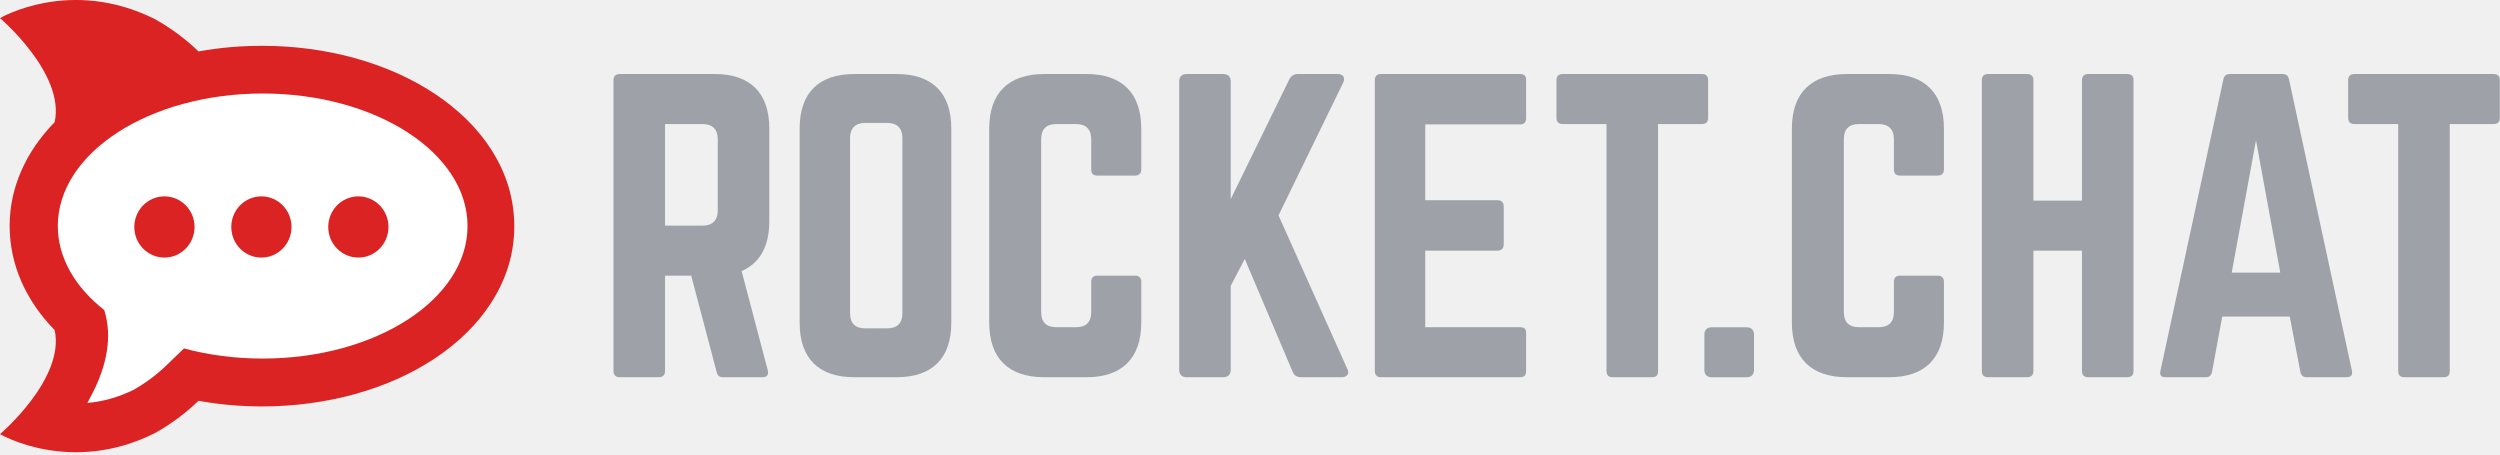
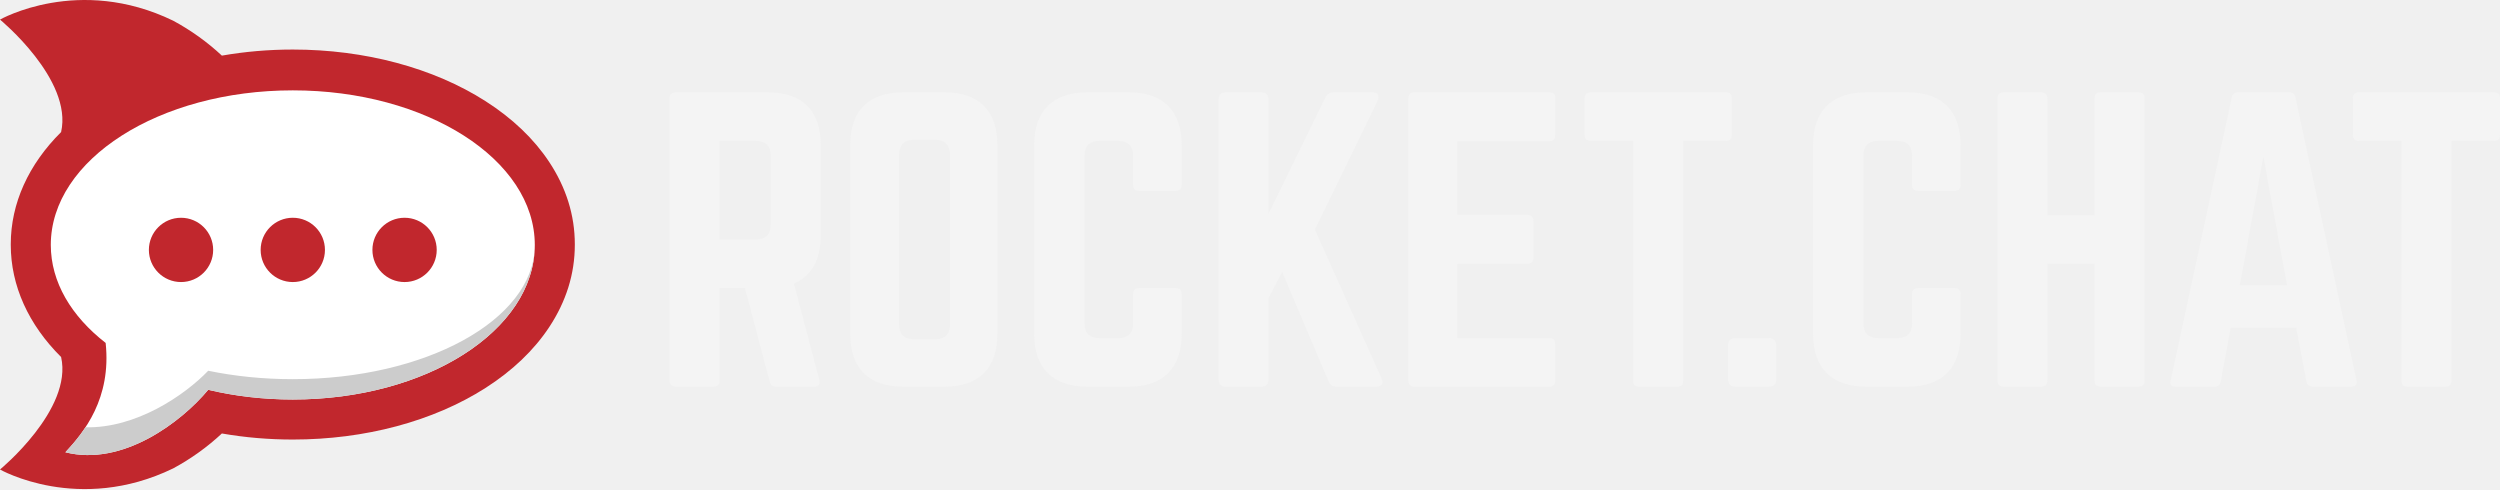
- <svg xmlns="http://www.w3.org/2000/svg" height="182" viewBox="0 0 1000 182" width="1000">
-   <g fill="none" fill-rule="evenodd">
-     <g fill="#9ea2a8" fill-rule="nonzero" transform="translate(245.1547 29.58178)">
-       <path d="m62.572 58.849c0 10.158-3.791 16.829-11.071 20.011l10.466 39.721c.454 1.823-.454 2.728-2.124 2.728h-15.775c-1.516 0-2.273-.756-2.578-2.123l-10.163-38.506h-10.466v38.206c0 1.518-.908 2.423-2.427 2.423h-15.775c-1.516 0-2.427-.91-2.427-2.423v-116.436c0-1.515.911-2.425 2.427-2.425h38.071c14.257 0 21.842 7.581 21.842 21.831zm-26.695 1.818c3.943 0 6.067-2.123 6.067-6.063v-28.502c0-3.941-2.124-6.061-6.067-6.061h-15.016v40.629z" />
-       <path d="m74.698 21.855c0-14.25 7.583-21.831 21.842-21.831h16.989c14.257 0 21.842 7.581 21.842 21.831v77.622c0 14.247-7.585 21.829-21.842 21.829h-16.989c-14.259 0-21.842-7.581-21.842-21.829zm35.037 79.894c3.943 0 6.067-1.972 6.067-6.063v-70.039c0-3.941-2.124-6.063-6.067-6.063h-8.796c-3.943 0-6.067 2.123-6.067 6.063v70.041c0 4.09 2.124 6.061 6.067 6.061z" />
-       <path d="m211.352 38.228c0 1.518-.911 2.425-2.424 2.425h-15.168c-1.67 0-2.427-.908-2.427-2.425v-12.127c0-3.941-2.122-6.061-6.064-6.061h-7.888c-4.094 0-6.067 2.12-6.067 6.061v69.136c0 4.092 2.122 6.059 6.067 6.059h7.888c3.943 0 6.064-1.969 6.064-6.059v-12.132c0-1.518.757-2.425 2.427-2.425h15.168c1.521 0 2.424.908 2.424 2.425v16.375c0 14.247-7.736 21.829-21.84 21.829h-16.989c-14.257 0-21.993-7.581-21.993-21.829v-77.625c0-14.25 7.736-21.831 21.993-21.831h16.989c14.106 0 21.84 7.581 21.84 21.831z" />
-       <path d="m275.353 121.308c-1.824 0-2.881-.756-3.491-2.272l-19.108-45.028-5.615 10.765v33.502c0 1.972-1.06 3.033-3.032 3.033h-14.562c-1.973 0-3.034-1.061-3.034-3.033v-115.218c0-1.969 1.062-3.033 3.034-3.033h14.562c1.97 0 3.032 1.061 3.032 3.033v46.997l23.358-47.756c.759-1.515 1.824-2.274 3.491-2.274h15.924c2.275 0 3.186 1.518 2.122 3.638l-25.782 52.91 27.45 61.25c1.062 1.972.151 3.487-2.273 3.487z" />
-       <path d="m365.294 17.612c0 1.515-.608 2.577-2.427 2.577h-37.92v30.32h28.97c1.521 0 2.427.91 2.427 2.577v15.009c0 1.669-.911 2.579-2.427 2.579h-28.97v30.622h37.92c1.824 0 2.427.759 2.427 2.425v15.162c0 1.515-.608 2.421-2.427 2.421h-55.817c-1.367 0-2.278-.91-2.278-2.421v-116.433c0-1.515.911-2.425 2.278-2.425h55.817c1.824 0 2.427.91 2.427 2.425z" />
-       <path d="m435.666.024c1.667 0 2.427.91 2.427 2.425v15.162c0 1.515-.759 2.425-2.427 2.425h-17.594v98.846c0 1.667-.757 2.421-2.424 2.421h-15.775c-1.521 0-2.427-.754-2.427-2.421v-98.846h-17.592c-1.521 0-2.427-.91-2.427-2.425v-15.162c0-1.515.911-2.425 2.427-2.425z" />
-       <path d="m436.586 104.357c0-1.972 1.062-3.031 3.034-3.031h13.803c1.973 0 3.032 1.059 3.032 3.031v13.945c0 1.974-1.06 3.033-3.032 3.033h-13.803c-1.973 0-3.034-1.059-3.034-3.033z" />
-       <path d="m532.423 38.228c0 1.518-.913 2.425-2.427 2.425h-15.168c-1.667 0-2.424-.908-2.424-2.425v-12.127c0-3.941-2.122-6.061-6.064-6.061h-7.888c-4.096 0-6.067 2.12-6.067 6.061v69.136c0 4.092 2.122 6.059 6.067 6.059h7.888c3.943 0 6.064-1.969 6.064-6.059v-12.132c0-1.518.757-2.425 2.424-2.425h15.168c1.521 0 2.427.908 2.427 2.425v16.375c0 14.247-7.736 21.829-21.842 21.829h-16.989c-14.257 0-21.993-7.581-21.993-21.829v-77.625c0-14.25 7.736-21.831 21.993-21.831h16.989c14.108 0 21.842 7.581 21.842 21.831z" />
-       <path d="m587.627 2.45c0-1.515.908-2.425 2.424-2.425h15.622c1.821 0 2.576.91 2.576 2.425v116.433c0 1.515-.757 2.421-2.576 2.421h-15.622c-1.521 0-2.424-.91-2.424-2.421v-48.21h-19.415v48.212c0 1.518-.911 2.423-2.427 2.423h-15.619c-1.824 0-2.58-.91-2.58-2.423v-116.436c0-1.515.757-2.425 2.58-2.425h15.619c1.521 0 2.427.91 2.427 2.425v48.21h19.415z" />
-       <path d="m677.417 121.308c-1.365 0-2.122-.756-2.427-2.123l-4.245-22.131h-27l-4.092 22.131c-.305 1.366-1.062 2.123-2.427 2.123h-16.227c-1.667 0-2.427-.91-1.975-2.577l25.179-116.585c.305-1.515 1.213-2.123 2.578-2.123h21.085c1.365 0 2.275.608 2.578 2.123l25.179 116.585c.305 1.667-.303 2.577-2.122 2.577zm-20.175-94.754-9.706 52.91h19.415z" />
-       <path d="m752.339.024c1.667 0 2.427.91 2.427 2.425v15.162c0 1.515-.759 2.425-2.427 2.425h-17.592v98.846c0 1.667-.759 2.421-2.427 2.421h-15.775c-1.516 0-2.424-.754-2.424-2.421v-98.846h-17.592c-1.518 0-2.424-.91-2.424-2.425v-15.162c0-1.515.911-2.425 2.424-2.425z" />
+ <svg xmlns="http://www.w3.org/2000/svg" version="1.1" id="Layer_1" x="0px" y="0px" width="435.721px" height="85.242px" viewBox="62.402 -18.766 435.721 85.242" enable-background="new 62.402 -18.766 435.721 85.242" xml:space="preserve">
+   <g>
+     <path fill="#F4F4F4" d="M205.456,22.207c0,4.297-1.603,7.119-4.681,8.465l4.425,16.803c0.192,0.771-0.192,1.154-0.898,1.154h-6.67   c-0.641,0-0.961-0.32-1.09-0.898l-4.297-16.289h-4.425v16.162c0,0.642-0.384,1.025-1.026,1.025h-6.67   c-0.641,0-1.026-0.385-1.026-1.025V-1.651c0-0.641,0.385-1.026,1.026-1.026h16.097c6.028,0,9.235,3.207,9.235,9.235V22.207   L205.456,22.207z M194.169,22.976c1.667,0,2.565-0.898,2.565-2.565V8.354c0-1.667-0.898-2.564-2.565-2.564h-6.349v17.187   L194.169,22.976L194.169,22.976z" />
+     <path fill="#F4F4F4" d="M210.583,6.558c0-6.028,3.206-9.235,9.235-9.235h7.183c6.028,0,9.235,3.207,9.235,9.235v32.836   c0,6.027-3.207,9.234-9.235,9.234h-7.183c-6.029,0-9.235-3.207-9.235-9.234V6.558z M225.397,40.355   c1.667,0,2.565-0.834,2.565-2.565V8.162c0-1.667-0.898-2.565-2.565-2.565h-3.719c-1.667,0-2.565,0.898-2.565,2.565v29.629   c0,1.73,0.898,2.564,2.565,2.564H225.397L225.397,40.355z" />
+     <path fill="#F4F4F4" d="M268.362,13.484c0,0.642-0.385,1.026-1.025,1.026h-6.413c-0.706,0-1.026-0.384-1.026-1.026v-5.13   c0-1.667-0.897-2.564-2.564-2.564h-3.335c-1.731,0-2.565,0.897-2.565,2.564V37.6c0,1.731,0.897,2.563,2.565,2.563h3.335   c1.667,0,2.564-0.833,2.564-2.563v-5.132c0-0.642,0.32-1.026,1.026-1.026h6.413c0.643,0,1.025,0.384,1.025,1.026v6.927   c0,6.027-3.271,9.234-9.234,9.234h-7.183c-6.028,0-9.299-3.207-9.299-9.234V6.558c0-6.028,3.271-9.235,9.299-9.235h7.183   c5.964,0,9.234,3.207,9.234,9.235V13.484z" />
+     <path fill="#F4F4F4" d="M295.422,48.629c-0.771,0-1.218-0.32-1.476-0.961l-8.079-19.048l-2.374,4.554v14.172   c0,0.834-0.448,1.283-1.282,1.283h-6.157c-0.834,0-1.283-0.449-1.283-1.283v-48.74c0-0.833,0.449-1.283,1.283-1.283h6.157   c0.833,0,1.282,0.449,1.282,1.283v19.881l9.876-20.202c0.321-0.641,0.771-0.962,1.476-0.962h6.733c0.962,0,1.347,0.642,0.897,1.539   l-10.901,22.382l11.606,25.91c0.449,0.834,0.064,1.475-0.961,1.475H295.422z" />
+     <path fill="#F4F4F4" d="M333.45,4.763c0,0.641-0.257,1.09-1.026,1.09h-16.033v12.826h12.249c0.643,0,1.026,0.385,1.026,1.09v6.349   c0,0.706-0.385,1.091-1.026,1.091h-12.249v12.954h16.033c0.771,0,1.026,0.321,1.026,1.026v6.414c0,0.641-0.257,1.024-1.026,1.024   h-23.6c-0.578,0-0.963-0.385-0.963-1.024V-1.651c0-0.641,0.385-1.026,0.963-1.026h23.6c0.771,0,1.026,0.385,1.026,1.026V4.763z" />
+     <path fill="#F4F4F4" d="M363.204-2.677c0.705,0,1.026,0.385,1.026,1.026v6.414c0,0.641-0.321,1.026-1.026,1.026h-7.439v41.814   c0,0.705-0.32,1.024-1.025,1.024h-6.67c-0.643,0-1.026-0.319-1.026-1.024V5.789h-7.438c-0.643,0-1.026-0.385-1.026-1.026v-6.414   c0-0.641,0.385-1.026,1.026-1.026H363.204z" />
+     <path fill="#F4F4F4" d="M363.585,41.445c0-0.834,0.449-1.282,1.283-1.282h5.836c0.834,0,1.282,0.448,1.282,1.282v5.899   c0,0.835-0.448,1.283-1.282,1.283h-5.836c-0.834,0-1.283-0.448-1.283-1.283V41.445z" />
+     <path fill="#F4F4F4" d="M404.114,13.484c0,0.642-0.386,1.026-1.026,1.026h-6.413c-0.705,0-1.025-0.384-1.025-1.026v-5.13   c0-1.667-0.897-2.564-2.564-2.564h-3.335c-1.732,0-2.565,0.897-2.565,2.564V37.6c0,1.731,0.897,2.563,2.565,2.563h3.335   c1.667,0,2.564-0.833,2.564-2.563v-5.132c0-0.642,0.32-1.026,1.025-1.026h6.413c0.643,0,1.026,0.384,1.026,1.026v6.927   c0,6.027-3.271,9.234-9.235,9.234h-7.183c-6.028,0-9.299-3.207-9.299-9.234V6.558c0-6.028,3.271-9.235,9.299-9.235h7.183   c5.965,0,9.235,3.207,9.235,9.235V13.484z" />
+     <path fill="#F4F4F4" d="M427.455-1.651c0-0.641,0.384-1.026,1.025-1.026h6.605c0.77,0,1.089,0.385,1.089,1.026v49.254   c0,0.641-0.32,1.024-1.089,1.024h-6.605c-0.643,0-1.025-0.385-1.025-1.024V27.209h-8.209v20.395c0,0.642-0.385,1.025-1.026,1.025   h-6.604c-0.771,0-1.091-0.385-1.091-1.025V-1.651c0-0.641,0.32-1.026,1.091-1.026h6.604c0.643,0,1.026,0.385,1.026,1.026v20.394   h8.209V-1.651L427.455-1.651z" />
+     <path fill="#F4F4F4" d="M465.419,48.629c-0.577,0-0.897-0.32-1.026-0.898l-1.795-9.362h-11.416l-1.73,9.362   c-0.129,0.578-0.449,0.898-1.026,0.898h-6.861c-0.705,0-1.026-0.385-0.835-1.09l10.646-49.318c0.129-0.641,0.513-0.898,1.09-0.898   h8.915c0.577,0,0.962,0.257,1.09,0.898l10.646,49.318c0.129,0.705-0.128,1.09-0.897,1.09H465.419z M456.889,8.546l-4.104,22.382   h8.209L456.889,8.546z" />
+     <path fill="#F4F4F4" d="M497.097-2.677c0.705,0,1.026,0.385,1.026,1.026v6.414c0,0.641-0.321,1.026-1.026,1.026h-7.438v41.814   c0,0.705-0.321,1.024-1.026,1.024h-6.67c-0.641,0-1.025-0.319-1.025-1.024V5.789h-7.438c-0.642,0-1.025-0.385-1.025-1.026v-6.414   c0-0.641,0.385-1.026,1.025-1.026H497.097z" />
+   </g>
+   <path fill="#C1272D" d="M162.586,23.788c0-5.031-1.505-9.854-4.474-14.339c-2.666-4.025-6.401-7.588-11.1-10.591  c-9.074-5.796-21-8.989-33.579-8.989c-4.202,0-8.344,0.355-12.361,1.059c-2.492-2.333-5.41-4.432-8.497-6.091  c-16.494-7.994-30.172-0.188-30.172-0.188S75.12-4.904,73.052,4.253c-5.689,5.644-8.773,12.45-8.773,19.535  c0,0.022,0.001,0.045,0.001,0.068c0,0.022-0.001,0.044-0.001,0.068c0,7.085,3.083,13.891,8.773,19.534  c2.068,9.158-10.649,19.605-10.649,19.605s13.678,7.805,30.172-0.188c3.087-1.659,6.004-3.759,8.497-6.091  c4.018,0.703,8.159,1.058,12.361,1.058c12.58,0,24.505-3.191,33.579-8.987c4.699-3.003,8.434-6.565,11.1-10.592  c2.969-4.484,4.474-9.309,4.474-14.338c0-0.023-0.001-0.045-0.001-0.068S162.586,23.81,162.586,23.788z" />
+   <path fill="#FFFFFF" d="M113.433-3.018c23.293,0,42.177,12.062,42.177,26.941c0,14.878-18.884,26.941-42.177,26.941  c-5.187,0-10.154-0.6-14.743-1.693c-4.664,5.61-14.924,13.411-24.891,10.89c3.242-3.482,8.045-9.366,7.017-19.058  c-5.974-4.648-9.56-10.597-9.56-17.08C71.255,9.043,90.139-3.018,113.433-3.018" />
+   <g>
+     <g>
+       <circle fill="#C1272D" cx="113.433" cy="24.79" r="5.603" />
    </g>
-     <path d="m180.33 70.211.004.006c-.001-.001-.001-.002-.002-.003-.001-.001-.001-.002-.002-.003zm-118.376-62.567c6.339 3.521 12.33 7.975 17.447 12.926 8.248-1.494 16.753-2.247 25.382-2.247 25.829 0 50.318 6.776 68.95 19.075 9.649 6.373 17.318 13.934 22.792 22.475 6.096 9.518 9.187 19.752 9.187 30.719 0 10.672-3.09 20.911-9.187 30.426-5.474 8.546-13.144 16.104-22.792 22.477-18.632 12.3-43.119 19.071-68.95 19.071-8.628 0-17.131-.753-25.382-2.245-5.119 4.949-11.109 9.405-17.447 12.926-33.868 16.962-61.954.399-61.954.399s26.113-22.169 21.866-41.603c-11.684-11.975-18.014-26.418-18.014-41.741 0-15.035 6.333-29.478 18.014-41.455 4.246-19.429-21.858-41.594-21.866-41.601.008-.005 28.091-16.562 61.954.399z" fill="#db2323" fill-rule="nonzero" />
-     <path d="m41.697 124.026c-11.608-9.148-18.576-20.854-18.576-33.613 0-29.277 36.688-53.011 81.945-53.011 45.257 0 81.945 23.734 81.945 53.011s-36.688 53.011-81.945 53.011c-11.154 0-21.787-1.442-31.48-4.053l-7.086 6.834c-3.85 3.713-8.363 7.073-13.067 9.721-6.235 3.062-12.392 4.732-18.483 5.242.344-.625.66-1.258 1-1.883 7.1-13.079 9.015-24.832 5.746-35.26z" fill="#fff" />
-     <path d="m65.77 103.026c-6.653 0-12.047-5.48-12.047-12.241 0-6.76 5.394-12.241 12.047-12.241 6.653 0 12.047 5.48 12.047 12.241 0 6.76-5.394 12.241-12.047 12.241zm38.786 0c-6.653 0-12.047-5.48-12.047-12.241 0-6.76 5.394-12.241 12.047-12.241 6.653 0 12.047 5.48 12.047 12.241 0 6.76-5.394 12.241-12.047 12.241zm38.786 0c-6.653 0-12.047-5.48-12.047-12.241 0-6.76 5.394-12.241 12.047-12.241 6.653 0 12.047 5.48 12.047 12.241 0 6.76-5.394 12.241-12.047 12.241z" fill="#db2323" fill-rule="nonzero" />
+     <g>
+       <circle fill="#C1272D" cx="132.913" cy="24.79" r="5.603" />
+     </g>
+     <g>
+       <circle fill="#C1272D" cx="93.952" cy="24.79" r="5.602" />
+     </g>
+   </g>
+   <g>
+     <path fill="#CCCCCC" d="M113.433,47.319c-5.187,0-10.154-0.52-14.743-1.468c-4.118,4.294-12.6,10.066-21.39,9.854   c-1.158,1.755-2.417,3.19-3.501,4.355c9.967,2.521,20.227-5.279,24.891-10.89c4.589,1.094,9.557,1.693,14.743,1.693   c23.106,0,41.87-11.871,42.169-26.585C155.303,37.032,136.539,47.319,113.433,47.319z" />
  </g>
</svg>
